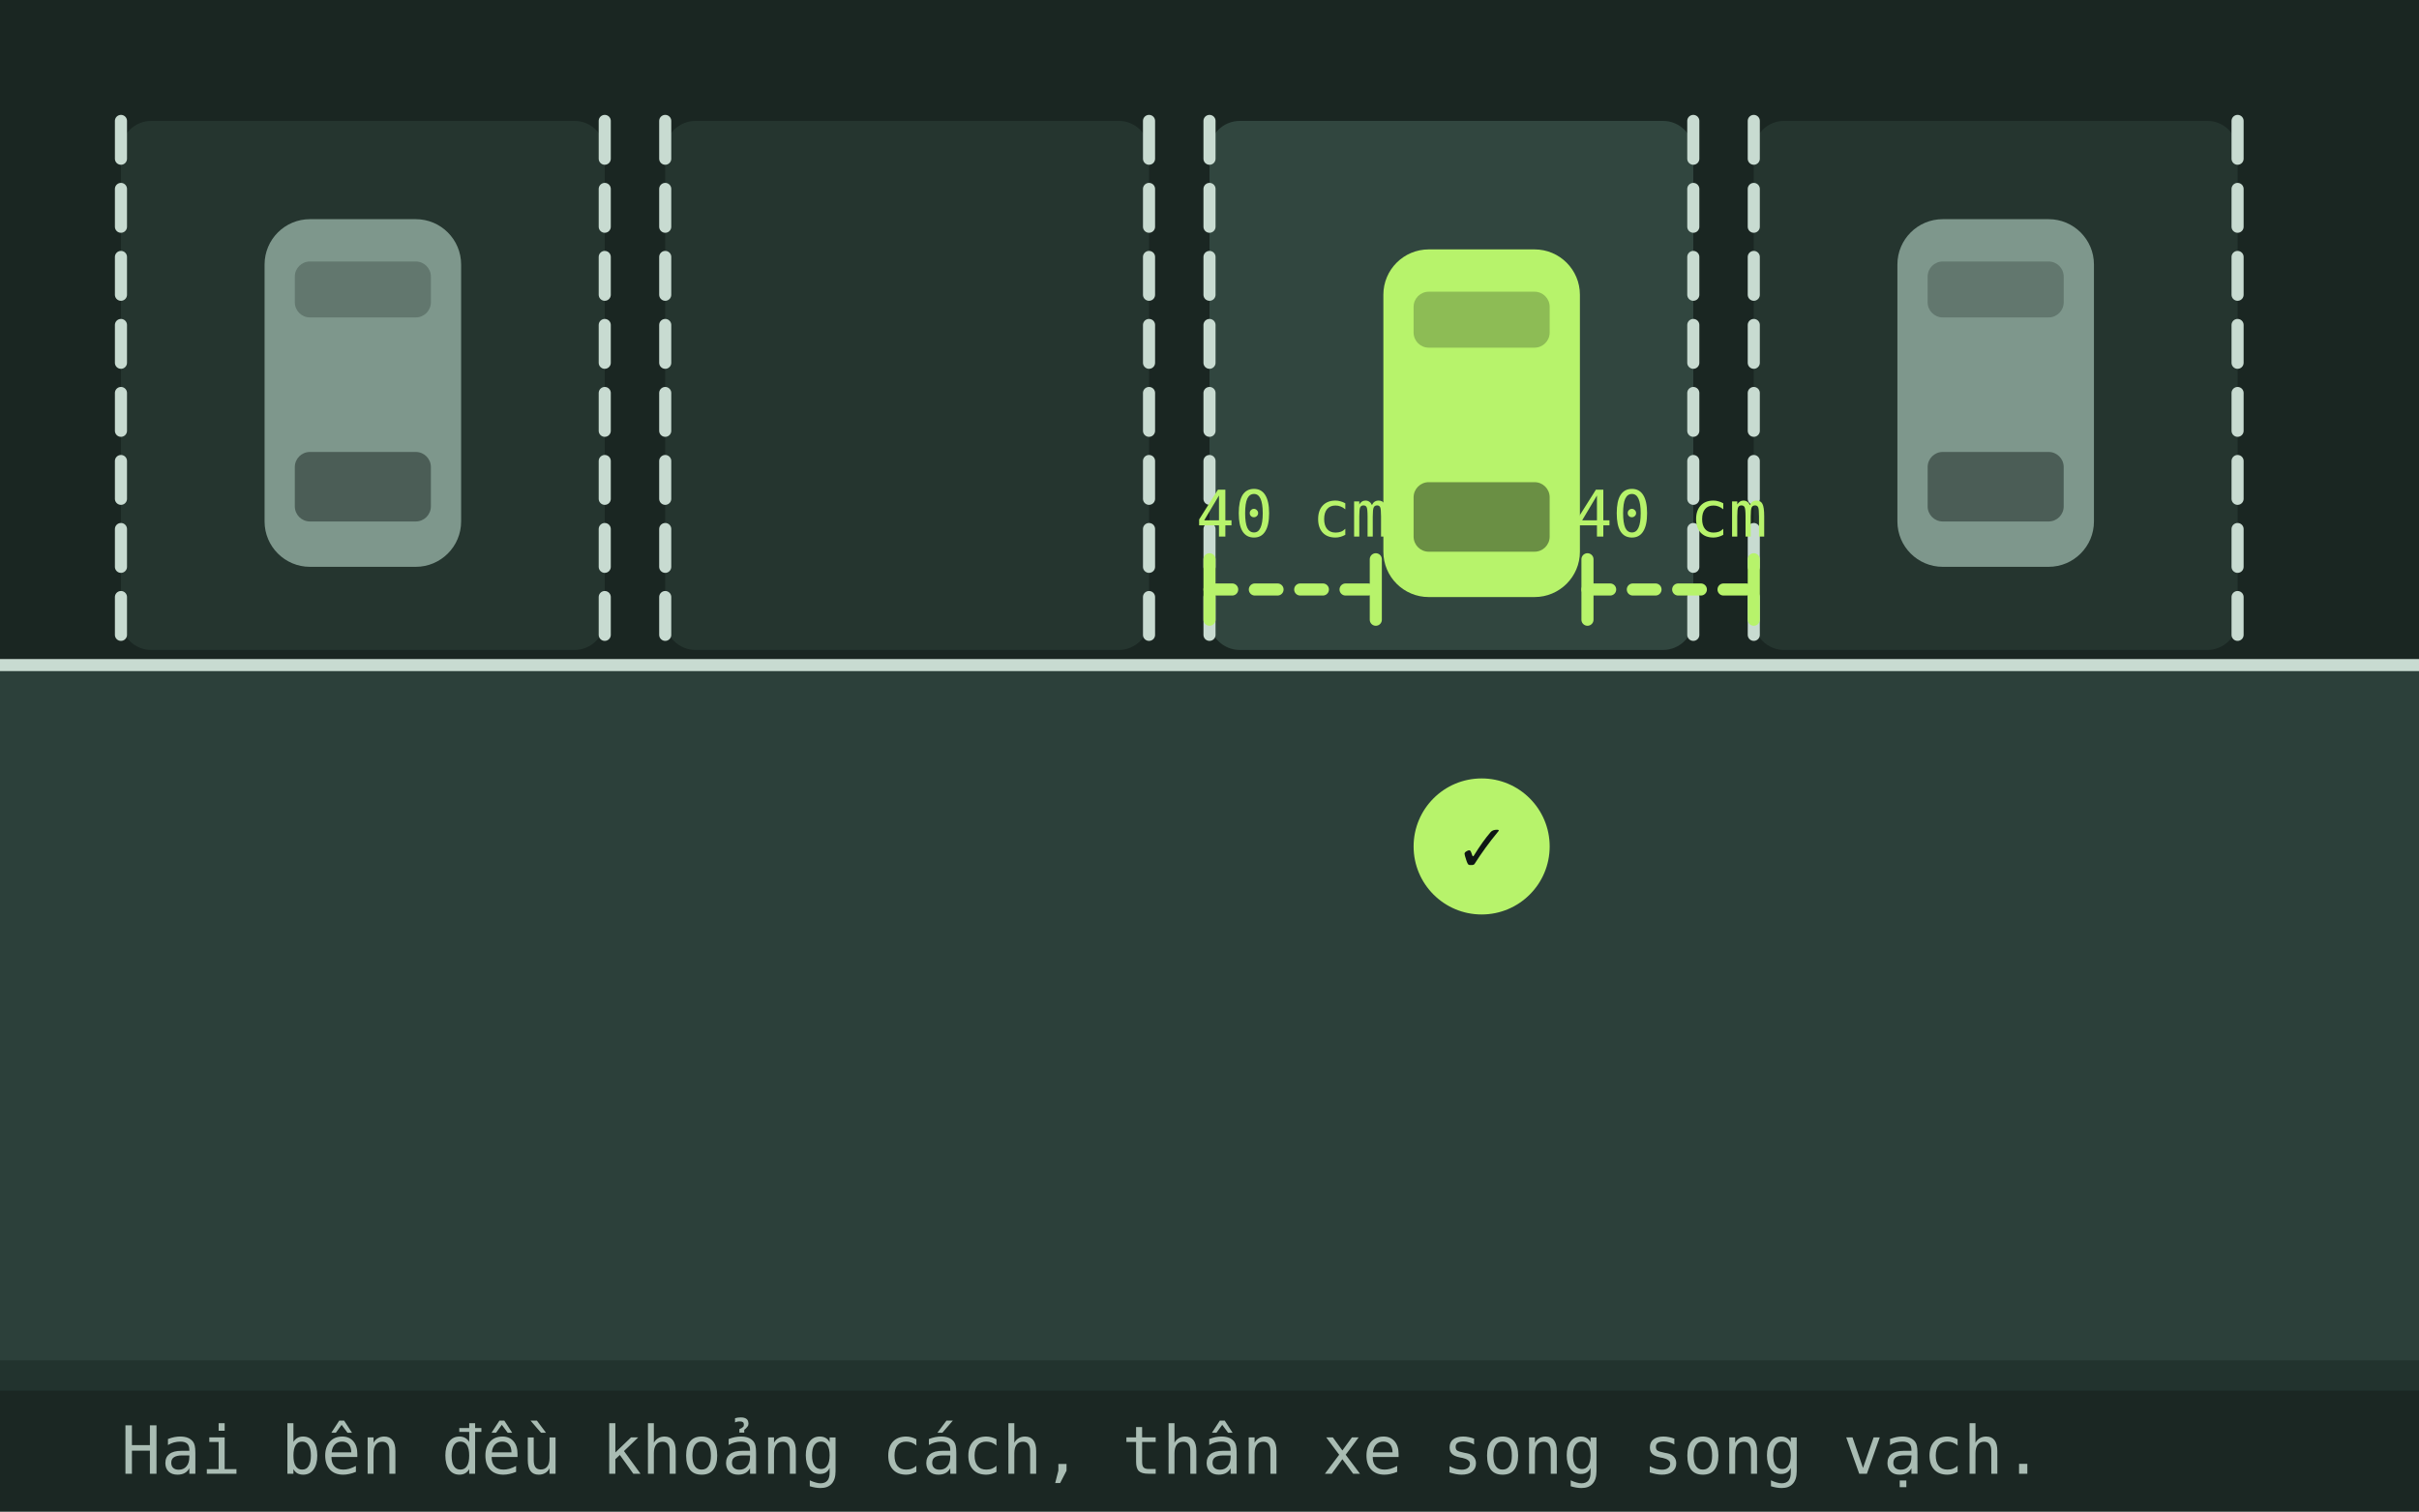
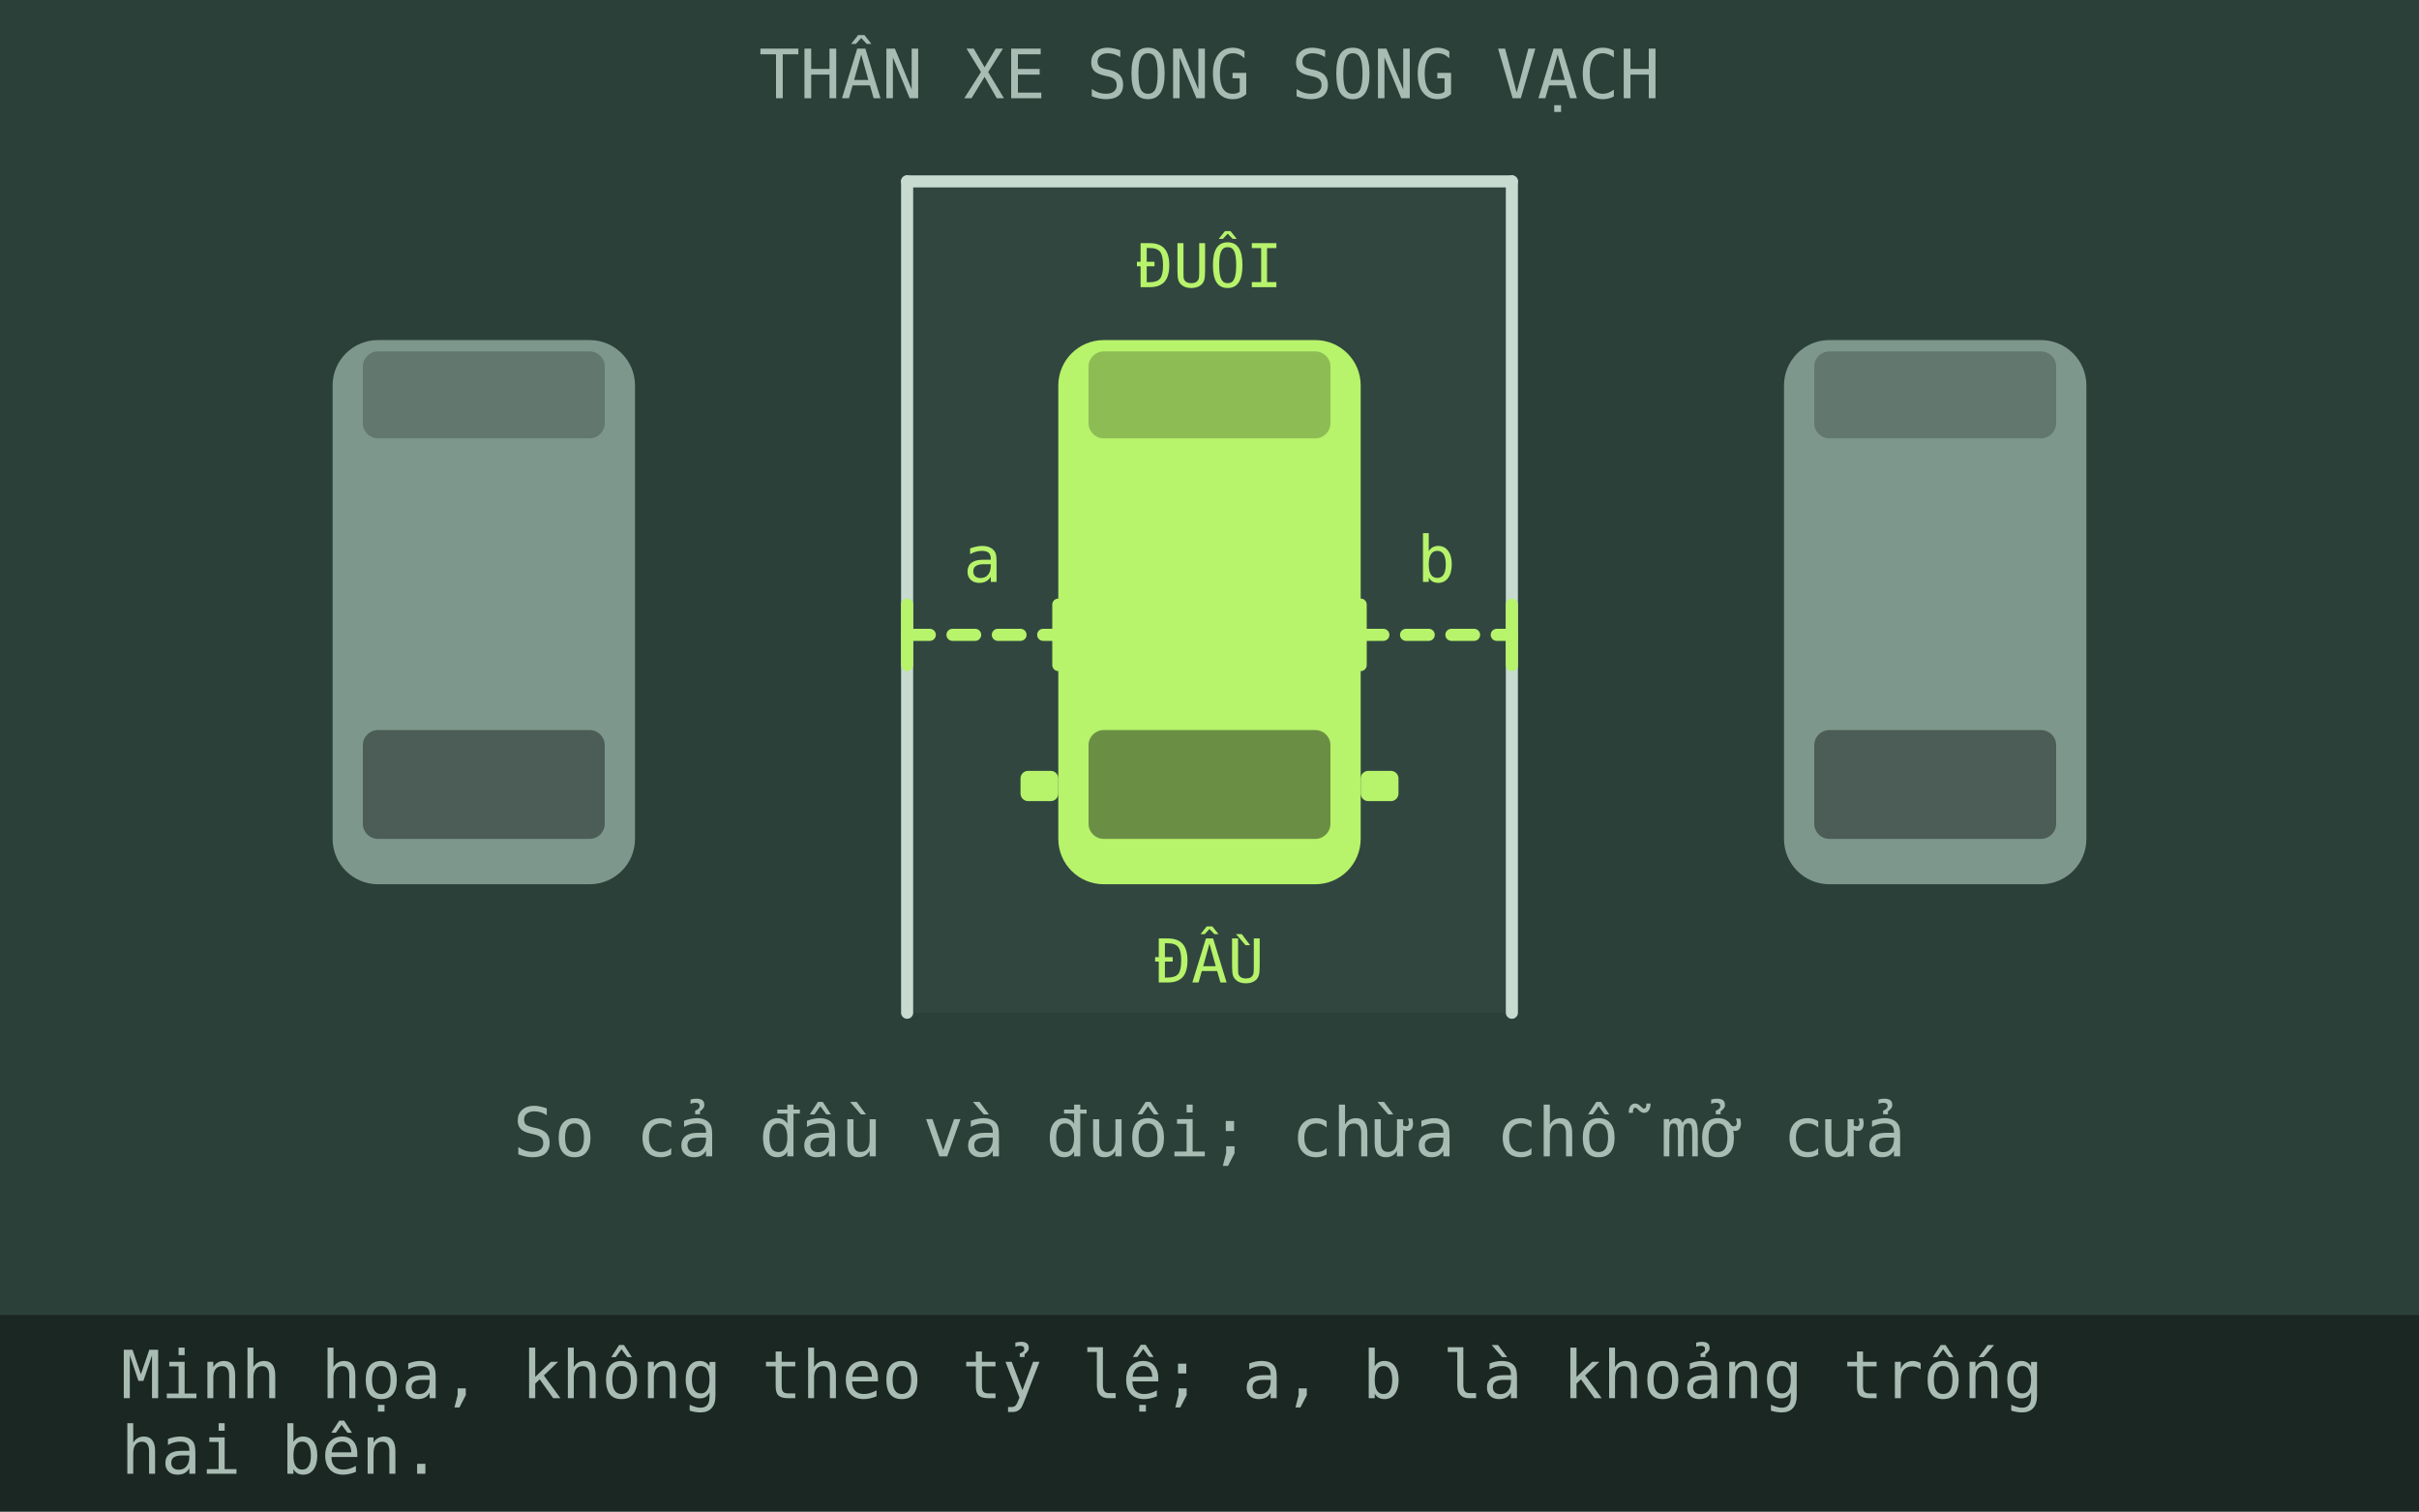
<svg xmlns="http://www.w3.org/2000/svg" viewBox="0 0 320 200" width="320" height="200" role="img" aria-labelledby="ttl">
  <defs>
    <marker id="tip" viewBox="0 0 10 10" refX="8" refY="5" markerWidth="5" markerHeight="5" orient="auto-start-reverse">
      <path d="M0 1L9 5L0 9Z" fill="#b7f36b" />
    </marker>
  </defs>
  <rect x="0" y="0" width="320" height="200" rx="0" fill="#22332e" />
-   <rect x="0" y="0" width="320" height="88" rx="0" fill="#1a2622" />
-   <rect x="16" y="16" width="64" height="70" rx="4" fill="#25352f" />
-   <path d="M16 16L16 86" stroke="#c8dbd1" stroke-width="1.6" stroke-dasharray="5 4" stroke-linecap="round" />
-   <path d="M80 16L80 86" stroke="#c8dbd1" stroke-width="1.6" stroke-dasharray="5 4" stroke-linecap="round" />
-   <g transform="translate(48 52) rotate(180)">
-     <rect x="-13" y="-23" width="26" height="46" rx="6" fill="#7e978c" />
-     <rect x="-9" y="-17" width="18" height="9.2" rx="2" fill="#0e1715" opacity=".45" />
-     <rect x="-9" y="10" width="18" height="7.4" rx="2" fill="#0e1715" opacity=".25" />
+   <rect x="0" y="0" width="320" height="174" rx="0" fill="#2c403a" />
+   <rect x="120" y="24" width="80" height="110" rx="0" fill="#31463f" />
+   <g id="alignment-bay">
+     <path d="M120 24L120 134" stroke="#c8dbd1" stroke-width="1.6" stroke-linecap="round" />
+     <path d="M200 24L200 134" stroke="#c8dbd1" stroke-width="1.6" stroke-linecap="round" />
+     <path d="M120 24L200 24" stroke="#c8dbd1" stroke-width="1.6" stroke-linecap="round" />
  </g>
-   <rect x="88" y="16" width="64" height="70" rx="4" fill="#25352f" />
-   <path d="M88 16L88 86" stroke="#c8dbd1" stroke-width="1.6" stroke-dasharray="5 4" stroke-linecap="round" />
-   <path d="M152 16L152 86" stroke="#c8dbd1" stroke-width="1.6" stroke-dasharray="5 4" stroke-linecap="round" />
-   <rect x="160" y="16" width="64" height="70" rx="4" fill="#31463f" />
-   <path d="M160 16L160 86" stroke="#c8dbd1" stroke-width="1.6" stroke-dasharray="5 4" stroke-linecap="round" />
-   <path d="M224 16L224 86" stroke="#c8dbd1" stroke-width="1.6" stroke-dasharray="5 4" stroke-linecap="round" />
-   <rect x="232" y="16" width="64" height="70" rx="4" fill="#25352f" />
-   <path d="M232 16L232 86" stroke="#c8dbd1" stroke-width="1.6" stroke-dasharray="5 4" stroke-linecap="round" />
-   <path d="M296 16L296 86" stroke="#c8dbd1" stroke-width="1.6" stroke-dasharray="5 4" stroke-linecap="round" />
-   <g transform="translate(264 52) rotate(180)">
-     <rect x="-13" y="-23" width="26" height="46" rx="6" fill="#7e978c" />
-     <rect x="-9" y="-17" width="18" height="9.2" rx="2" fill="#0e1715" opacity=".45" />
-     <rect x="-9" y="10" width="18" height="7.4" rx="2" fill="#0e1715" opacity=".25" />
+   <g transform="translate(64 81) rotate(180)">
+     <rect x="-20" y="-36" width="40" height="72" rx="6" fill="#7e978c" />
+     <rect x="-16" y="-30" width="32" height="14.4" rx="2" fill="#0e1715" opacity=".45" />
+     <rect x="-16" y="23" width="32" height="11.5" rx="2" fill="#0e1715" opacity=".25" />
  </g>
-   <rect x="0" y="88" width="320" height="92" rx="0" fill="#2c403a" />
-   <path d="M0 88L320 88" stroke="#c8dbd1" stroke-width="1.6" stroke-linecap="round" />
-   <g transform="translate(196 56) rotate(180)">
-     <rect x="-13" y="-23" width="26" height="46" rx="6" fill="#b7f36b" />
-     <rect x="-9" y="-17" width="18" height="9.2" rx="2" fill="#0e1715" opacity=".45" />
-     <rect x="-9" y="10" width="18" height="7.4" rx="2" fill="#0e1715" opacity=".25" />
+   <g transform="translate(256 81) rotate(180)">
+     <rect x="-20" y="-36" width="40" height="72" rx="6" fill="#7e978c" />
+     <rect x="-16" y="-30" width="32" height="14.4" rx="2" fill="#0e1715" opacity=".45" />
+     <rect x="-16" y="23" width="32" height="11.5" rx="2" fill="#0e1715" opacity=".25" />
  </g>
-   <path d="M160 78L182 78" stroke="#b7f36b" stroke-width="1.6" stroke-dasharray="3 3" stroke-linecap="round" />
-   <path d="M160 74L160 82" stroke="#b7f36b" stroke-width="1.6" stroke-linecap="round" />
-   <path d="M182 74L182 82" stroke="#b7f36b" stroke-width="1.6" stroke-linecap="round" />
-   <text x="171" y="71" font-family="DM Mono, ui-monospace, monospace" font-size="8.5" font-weight="500" fill="#b7f36b" text-anchor="middle">40 cm</text>
-   <path d="M210 78L232 78" stroke="#b7f36b" stroke-width="1.6" stroke-dasharray="3 3" stroke-linecap="round" />
-   <path d="M210 74L210 82" stroke="#b7f36b" stroke-width="1.6" stroke-linecap="round" />
-   <path d="M232 74L232 82" stroke="#b7f36b" stroke-width="1.6" stroke-linecap="round" />
-   <text x="221" y="71" font-family="DM Mono, ui-monospace, monospace" font-size="8.5" font-weight="500" fill="#b7f36b" text-anchor="middle">40 cm</text>
-   <g transform="translate(196 112)">
-     <circle r="9" fill="#b7f36b" />
-     <text x="0" y="3.4" font-family="DM Mono, ui-monospace, monospace" font-size="10" font-weight="700" fill="#0e1715" text-anchor="middle">✓</text>
+   <g id="alignment-car">
+     <g transform="translate(160 81) rotate(180)">
+       <rect x="-20" y="-36" width="40" height="72" rx="6" fill="#b7f36b" />
+       <rect x="-16" y="-30" width="32" height="14.4" rx="2" fill="#0e1715" opacity=".45" />
+       <rect x="-16" y="23" width="32" height="11.5" rx="2" fill="#0e1715" opacity=".25" />
+     </g>
  </g>
-   <rect x="0" y="184" width="320" height="16" rx="0" fill="#1a2622" opacity="0.92" />
-   <text x="16" y="195" font-family="DM Mono, ui-monospace, monospace" font-size="8.8" font-weight="500" fill="#a9bcb3" text-anchor="start">Hai bên đều khoảng cách, thân xe song song vạch.</text>
+   <rect x="135" y="102" width="5" height="4" rx="1" fill="#b7f36b" />
+   <rect x="180" y="102" width="5" height="4" rx="1" fill="#b7f36b" />
+   <text x="160" y="38" font-family="DM Mono, ui-monospace, monospace" font-size="8" font-weight="500" fill="#b7f36b" text-anchor="middle">ĐUÔI</text>
+   <text x="160" y="130" font-family="DM Mono, ui-monospace, monospace" font-size="8" font-weight="500" fill="#b7f36b" text-anchor="middle">ĐẦU</text>
+   <text x="160" y="13" font-family="DM Mono, ui-monospace, monospace" font-size="9" font-weight="500" fill="#a9bcb3" text-anchor="middle">THÂN XE SONG SONG VẠCH</text>
+   <g id="alignment-gaps">
+     <path d="M120 84L140 84" stroke="#b7f36b" stroke-width="1.6" stroke-dasharray="3 3" stroke-linecap="round" />
+     <path d="M120 80L120 88" stroke="#b7f36b" stroke-width="1.6" stroke-linecap="round" />
+     <path d="M140 80L140 88" stroke="#b7f36b" stroke-width="1.6" stroke-linecap="round" />
+     <text x="130" y="77" font-family="DM Mono, ui-monospace, monospace" font-size="8.5" font-weight="500" fill="#b7f36b" text-anchor="middle">a</text>
+     <path d="M180 84L200 84" stroke="#b7f36b" stroke-width="1.6" stroke-dasharray="3 3" stroke-linecap="round" />
+     <path d="M180 80L180 88" stroke="#b7f36b" stroke-width="1.6" stroke-linecap="round" />
+     <path d="M200 80L200 88" stroke="#b7f36b" stroke-width="1.6" stroke-linecap="round" />
+     <text x="190" y="77" font-family="DM Mono, ui-monospace, monospace" font-size="8.5" font-weight="500" fill="#b7f36b" text-anchor="middle">b</text>
+   </g>
+   <text x="160" y="153" font-family="DM Mono, ui-monospace, monospace" font-size="9" font-weight="500" fill="#a9bcb3" text-anchor="middle">So cả đầu và đuôi; chừa chỗ mở cửa</text>
+   <rect x="0" y="174" width="320" height="26" rx="0" fill="#1a2622" opacity="0.92" />
+   <text x="16" y="185" font-family="DM Mono, ui-monospace, monospace" font-size="8.8" font-weight="500" fill="#a9bcb3" text-anchor="start">Minh họa, không theo tỷ lệ; a, b là khoảng trống</text>
+   <text x="16" y="195" font-family="DM Mono, ui-monospace, monospace" font-size="8.8" font-weight="500" fill="#a9bcb3" text-anchor="start">hai bên.</text>
</svg>
